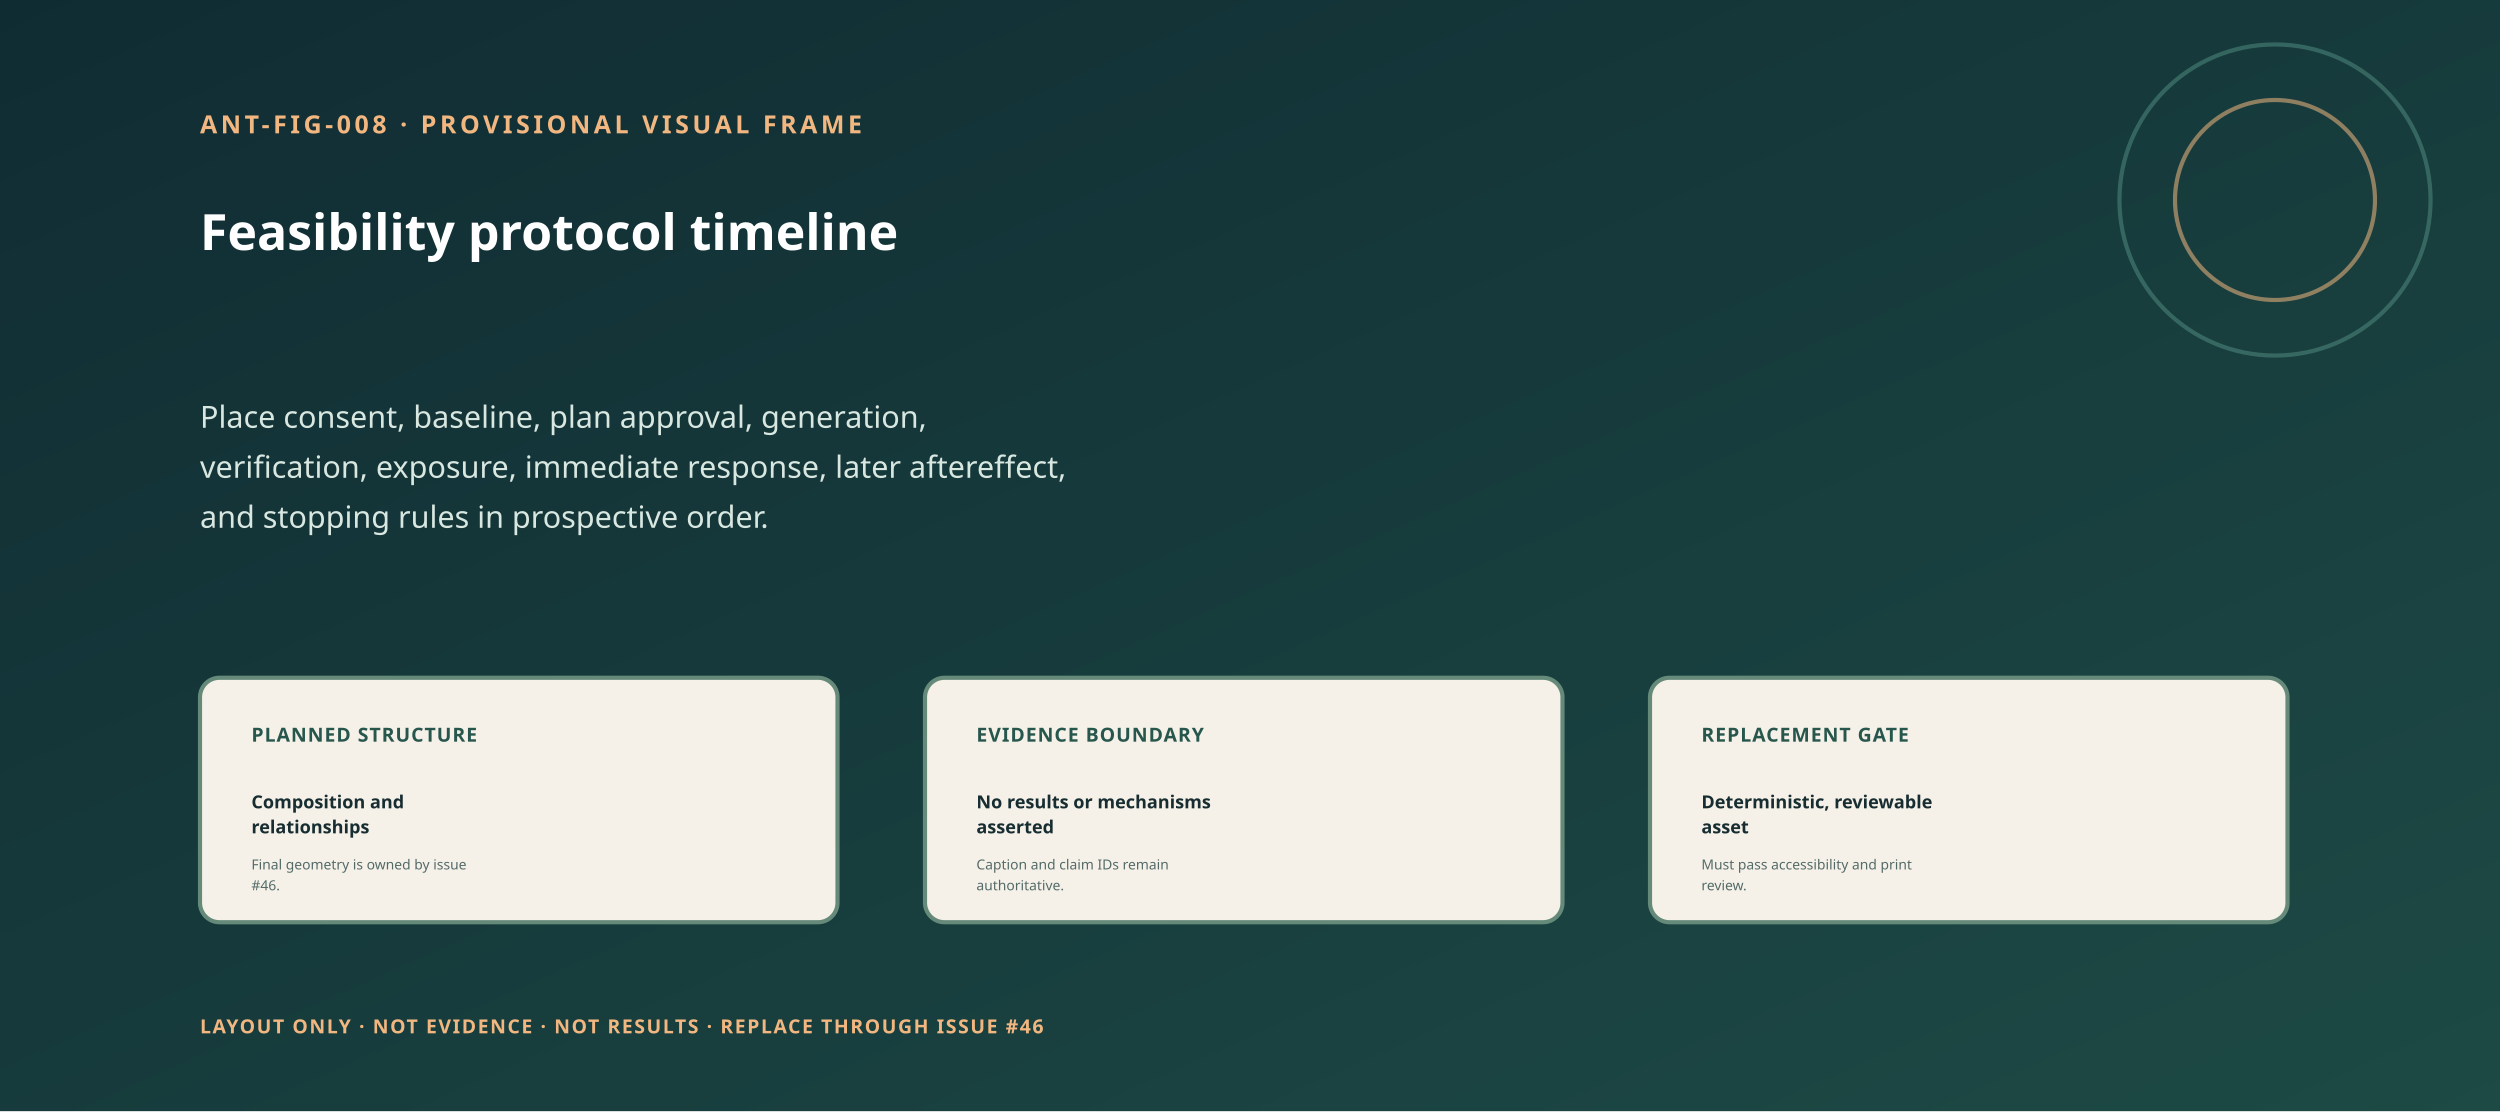
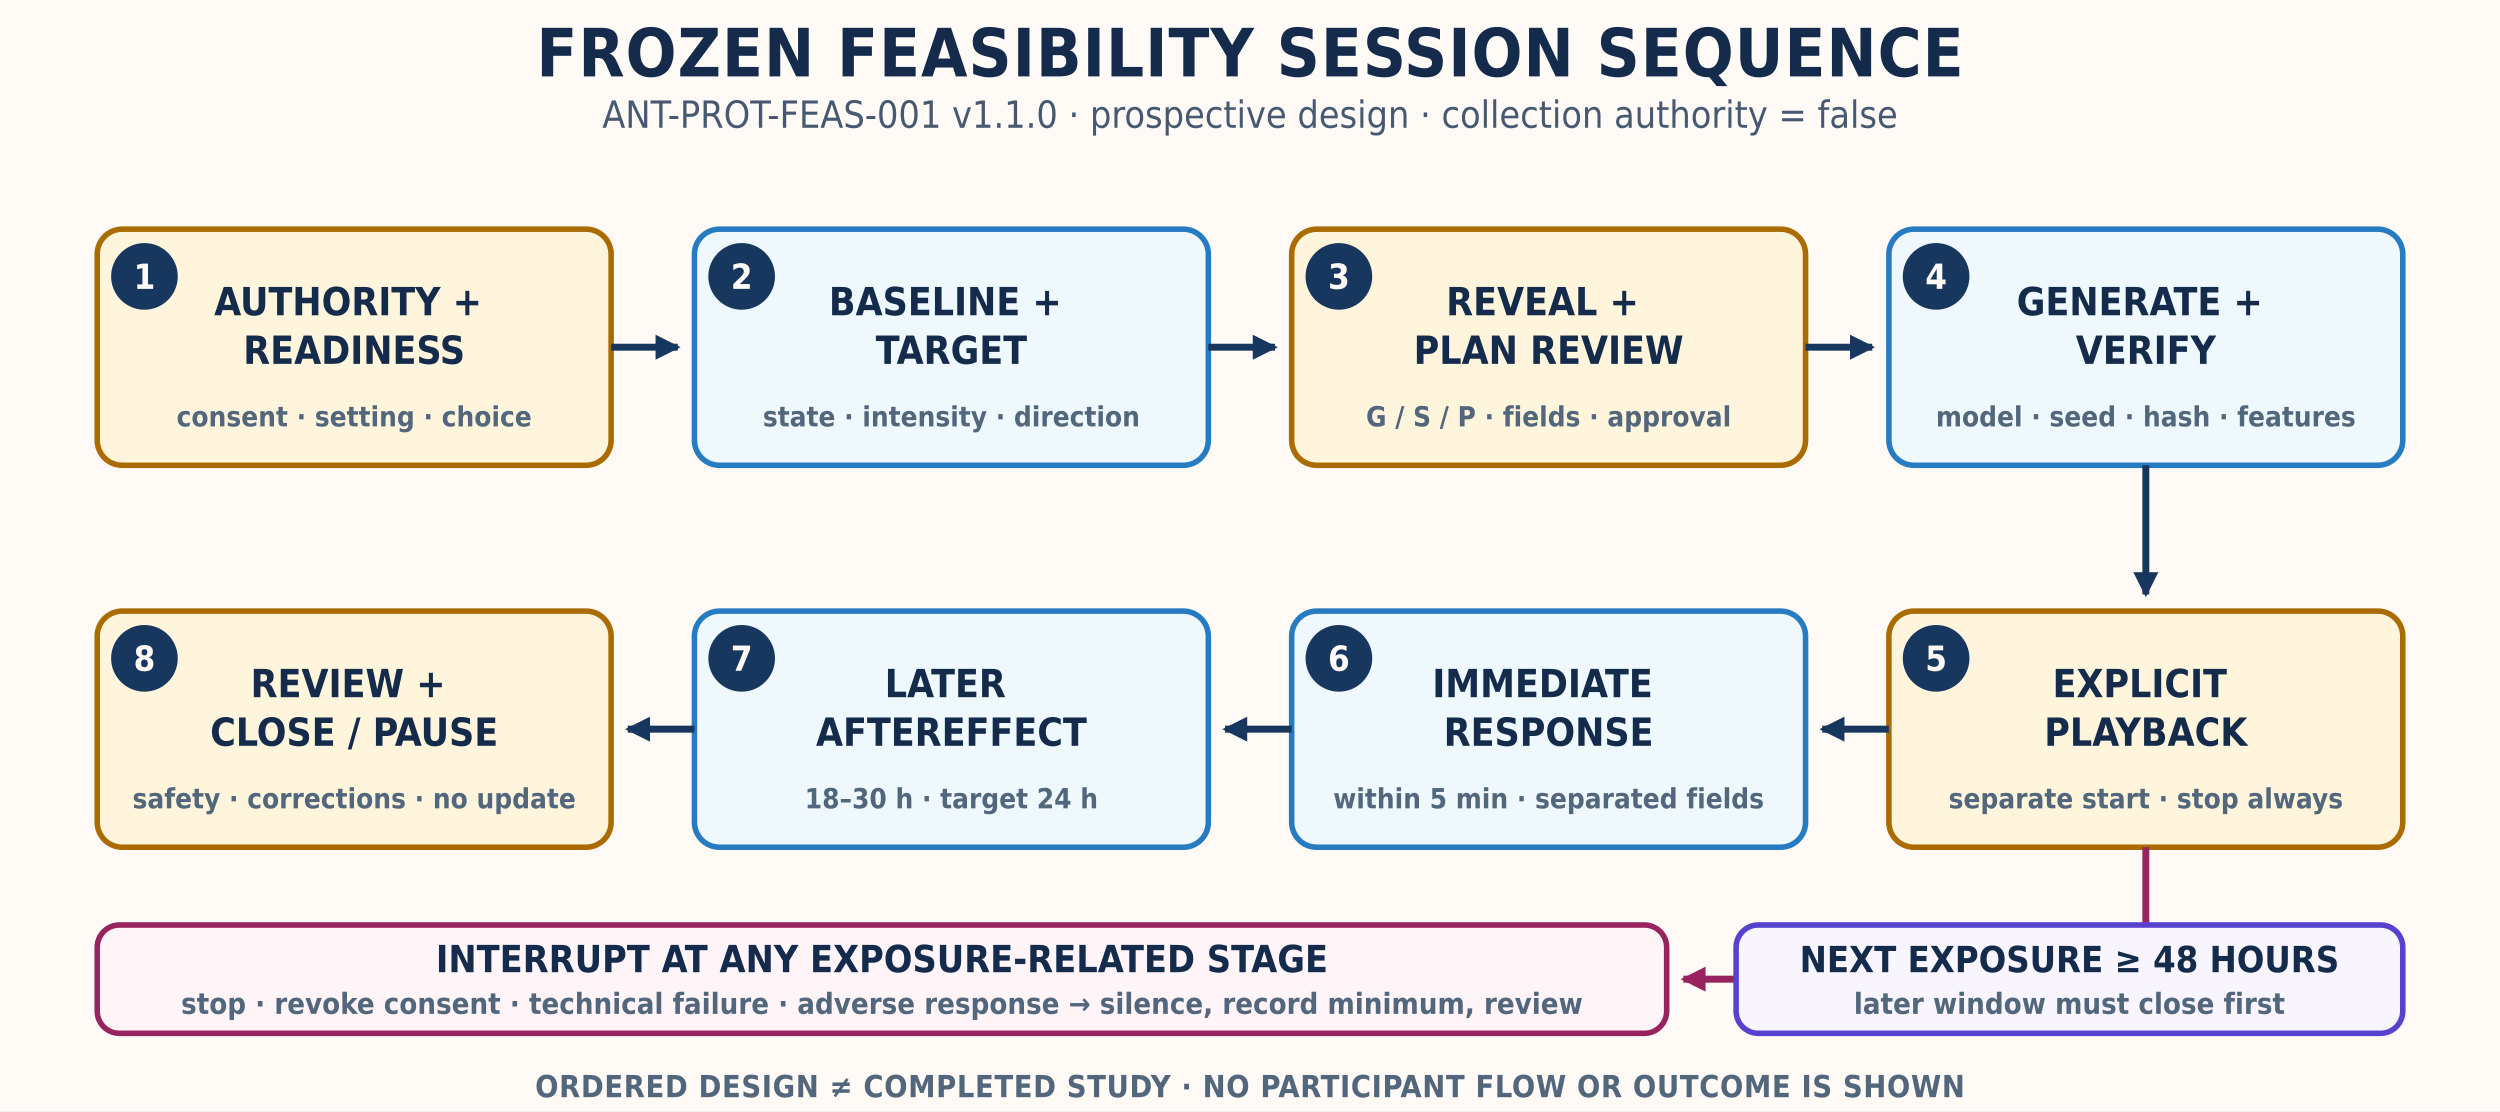
- <svg xmlns="http://www.w3.org/2000/svg" width="1800" height="800" viewBox="0 0 1800 800" role="img" aria-labelledby="title description" data-antidote-state="placeholder" data-antidote-generator="scripts/generate_skeleton_visuals.py">
+ <svg xmlns="http://www.w3.org/2000/svg" width="1800" height="800" viewBox="0 0 1800 800" role="img" aria-labelledby="title description" data-antidote-state="final" data-antidote-generator="scripts/generate_publication_figures.py" data-visual-id="ANT-FIG-008">
  <defs>
-     <linearGradient id="background" x1="0" y1="0" x2="1" y2="1">
-       <stop offset="0" stop-color="#102C33" />
-       <stop offset="1" stop-color="#1D4A45" />
+     <linearGradient id="wave" x1="0" y1="0" x2="1" y2="0">
+       <stop offset="0" stop-color="#7650d8" />
+       <stop offset="0.45" stop-color="#277bc0" />
+       <stop offset="0.75" stop-color="#1b9f9a" />
+       <stop offset="1" stop-color="#c88018" />
    </linearGradient>
+     <pattern id="hatch" width="14" height="14" patternUnits="userSpaceOnUse" patternTransform="rotate(45)">
+       <line x1="0" y1="0" x2="0" y2="14" stroke="#8a78d5" stroke-width="4" opacity="0.28" />
+     </pattern>
+     <marker id="arrow-navy" markerWidth="18" markerHeight="18" refX="16" refY="9" orient="auto" markerUnits="userSpaceOnUse">
+       <path d="M0 0 L18 9 L0 18 Z" fill="#17375e" />
+     </marker>
+     <marker id="arrow-violet" markerWidth="18" markerHeight="18" refX="16" refY="9" orient="auto" markerUnits="userSpaceOnUse">
+       <path d="M0 0 L18 9 L0 18 Z" fill="#5742cf" />
+     </marker>
+     <marker id="arrow-plum" markerWidth="18" markerHeight="18" refX="16" refY="9" orient="auto" markerUnits="userSpaceOnUse">
+       <path d="M0 0 L18 9 L0 18 Z" fill="#98245f" />
+     </marker>
+     <marker id="arrow-gold" markerWidth="18" markerHeight="18" refX="16" refY="9" orient="auto" markerUnits="userSpaceOnUse">
+       <path d="M0 0 L18 9 L0 18 Z" fill="#aa6c00" />
+     </marker>
    <style>
-       .kicker { font: 700 18px sans-serif; letter-spacing: 0.14em; fill: #F2B780; }
-       .title { font: 700 36px sans-serif; fill: #FFFFFF; }
-       .purpose { font: 400 22px sans-serif; fill: #D9E7E1; }
-       .card-head { font: 700 14px sans-serif; letter-spacing: 0.05em; fill: #27564D; }
-       .card-copy { font: 600 13px sans-serif; fill: #172D31; }
-       .card-note { font: 400 10px sans-serif; fill: #536A68; }
-       .footer { font: 700 14px sans-serif; letter-spacing: 0.08em; fill: #F2B780; }
+       text { font-family: "DejaVu Sans Condensed", "DejaVu Sans", Arial, sans-serif; }
+       .title { font-size: 48px; font-weight: 800; letter-spacing: 0.015em; fill: #142b4b; }
+       .subtitle { font-size: 27px; font-weight: 500; fill: #465970; }
+       .section { font-size: 31px; font-weight: 800; letter-spacing: 0.018em; fill: #291542; }
+       .section-blue { font-size: 31px; font-weight: 800; letter-spacing: 0.018em; fill: #15375e; }
+       .card { fill: #fffdfa; stroke: #17375e; stroke-width: 4; }
+       .card-violet { fill: #f8f5ff; stroke: #5742cf; stroke-width: 4; }
+       .card-gold { fill: #fff5dc; stroke: #aa6c00; stroke-width: 4; }
+       .card-plum { fill: #fff4f8; stroke: #98245f; stroke-width: 4; }
+       .card-blue { fill: #eef8fd; stroke: #277bc0; stroke-width: 4; }
+       .card-teal { fill: #effaf7; stroke: #167f78; stroke-width: 4; }
+       .card-muted { fill: #f4f1ed; stroke: #68798c; stroke-width: 4; stroke-dasharray: 12 8; }
+       .head { font-size: 31px; font-weight: 800; fill: #142b4b; }
+       .body { font-size: 25px; font-weight: 500; fill: #354b64; }
+       .body-strong { font-size: 25px; font-weight: 750; fill: #17375e; }
+       .small { font-size: 21px; font-weight: 550; fill: #52667c; }
+       .tiny { font-size: 18px; font-weight: 600; fill: #52667c; }
+       .equation { font-size: 29px; font-weight: 650; fill: #291542; }
+       .flow { fill: none; stroke: #17375e; stroke-width: 5; stroke-linejoin: round; }
+       .flow-violet { fill: none; stroke: #5742cf; stroke-width: 5; stroke-dasharray: 13 9; stroke-linejoin: round; }
+       .flow-plum { fill: none; stroke: #98245f; stroke-width: 5; stroke-linejoin: round; }
+       .flow-gold { fill: none; stroke: #aa6c00; stroke-width: 6; stroke-linejoin: round; }
+       .boundary { fill: none; stroke: #64768a; stroke-width: 3; stroke-dasharray: 12 9; }
+       .pill { fill: #e6eef7; stroke: #17375e; stroke-width: 2; }
+       .pill-violet { fill: #eeeaff; stroke: #5742cf; stroke-width: 2; }
+       .pill-gold { fill: #ffedbd; stroke: #aa6c00; stroke-width: 2; }
+       .pill-plum { fill: #ffe8f1; stroke: #98245f; stroke-width: 2; }
+       .pill-teal { fill: #e2f5ef; stroke: #167f78; stroke-width: 2; }
+       .pill-text { font-size: 21px; font-weight: 800; fill: #17375e; letter-spacing: 0.015em; }
+       .pill-text-violet { font-size: 21px; font-weight: 800; fill: #4b37bb; letter-spacing: 0.015em; }
+       .pill-text-gold { font-size: 21px; font-weight: 800; fill: #795000; letter-spacing: 0.015em; }
+       .pill-text-plum { font-size: 21px; font-weight: 800; fill: #8d1f58; letter-spacing: 0.015em; }
+       .footer { font-size: 22px; font-weight: 800; fill: #52667c; letter-spacing: 0.02em; }
    </style>
  </defs>
-   <rect width="1800" height="800" fill="url(#background)" />
-   <circle cx="1638" cy="144" r="112" fill="none" stroke="#5C9A8B" stroke-width="3" opacity="0.45" />
-   <circle cx="1638" cy="144" r="72" fill="none" stroke="#F2B780" stroke-width="3" opacity="0.55" />
-   <text x="144" y="96" class="kicker">ANT-FIG-008 · PROVISIONAL VISUAL FRAME</text>
-   <text x="144" y="136" class="title">
-     <tspan x="144" dy="44">Feasibility protocol timeline</tspan>
-   </text>
-   <text x="144" y="272" class="purpose">
-     <tspan x="144" dy="36">Place consent, baseline, plan approval, generation,</tspan>
-     <tspan x="144" dy="36">verification, exposure, immediate response, later aftereffect,</tspan>
-     <tspan x="144" dy="36">and stopping rules in prospective order.</tspan>
-   </text>
-   <rect x="144" y="488" width="459" height="176" rx="14" fill="#F5F1E8" stroke="#668A7A" stroke-width="3" />
-   <text x="181" y="534" class="card-head">PLANNED STRUCTURE</text>
-   <text x="181" y="564" class="card-copy">
-     <tspan x="181" dy="18">Composition and</tspan>
-     <tspan x="181" dy="18">relationships</tspan>
-   </text>
-   <text x="181" y="611" class="card-note">
-     <tspan x="181" dy="15">Final geometry is owned by issue</tspan>
-     <tspan x="181" dy="15">#46.</tspan>
-   </text>
-   <rect x="666" y="488" width="459" height="176" rx="14" fill="#F5F1E8" stroke="#668A7A" stroke-width="3" />
-   <text x="703" y="534" class="card-head">EVIDENCE BOUNDARY</text>
-   <text x="703" y="564" class="card-copy">
-     <tspan x="703" dy="18">No results or mechanisms</tspan>
-     <tspan x="703" dy="18">asserted</tspan>
-   </text>
-   <text x="703" y="611" class="card-note">
-     <tspan x="703" dy="15">Caption and claim IDs remain</tspan>
-     <tspan x="703" dy="15">authoritative.</tspan>
-   </text>
-   <rect x="1188" y="488" width="459" height="176" rx="14" fill="#F5F1E8" stroke="#668A7A" stroke-width="3" />
-   <text x="1225" y="534" class="card-head">REPLACEMENT GATE</text>
-   <text x="1225" y="564" class="card-copy">
-     <tspan x="1225" dy="18">Deterministic, reviewable</tspan>
-     <tspan x="1225" dy="18">asset</tspan>
-   </text>
-   <text x="1225" y="611" class="card-note">
-     <tspan x="1225" dy="15">Must pass accessibility and print</tspan>
-     <tspan x="1225" dy="15">review.</tspan>
-   </text>
-   <text x="144" y="744" class="footer">LAYOUT ONLY · NOT EVIDENCE · NOT RESULTS · REPLACE THROUGH ISSUE #46</text>
+   <rect width="1800" height="800" fill="#fffaf6" />
+   <text x="900" y="55" class="title" text-anchor="middle">FROZEN FEASIBILITY SESSION SEQUENCE</text>
+   <text x="900" y="92" class="subtitle" text-anchor="middle">ANT-PROT-FEAS-001 v1.1.0 · prospective design · collection authority = false</text>
+   <g data-stage-order="1" data-stage="authority">
+     <rect x="70" y="165" width="370" height="170" rx="18" class="card-gold" />
+     <circle cx="104" cy="199" r="24" fill="#17375e" />
+     <text x="104" y="208" class="body-strong" text-anchor="middle" style="fill:#fffaf6">1</text>
+     <text x="255" y="227" class="head" text-anchor="middle" style="font-size:28px">
+       <tspan x="255" dy="0">AUTHORITY +</tspan>
+       <tspan x="255" dy="35">READINESS</tspan>
+     </text>
+     <text x="255" y="307" class="small" text-anchor="middle" style="font-size:20px">consent · setting · choice</text>
+   </g>
+   <g data-stage-order="2" data-stage="baseline">
+     <rect x="500" y="165" width="370" height="170" rx="18" class="card-blue" />
+     <circle cx="534" cy="199" r="24" fill="#17375e" />
+     <text x="534" y="208" class="body-strong" text-anchor="middle" style="fill:#fffaf6">2</text>
+     <text x="685" y="227" class="head" text-anchor="middle" style="font-size:28px">
+       <tspan x="685" dy="0">BASELINE +</tspan>
+       <tspan x="685" dy="35">TARGET</tspan>
+     </text>
+     <text x="685" y="307" class="small" text-anchor="middle" style="font-size:20px">state · intensity · direction</text>
+   </g>
+   <g data-stage-order="3" data-stage="reveal">
+     <rect x="930" y="165" width="370" height="170" rx="18" class="card-gold" />
+     <circle cx="964" cy="199" r="24" fill="#17375e" />
+     <text x="964" y="208" class="body-strong" text-anchor="middle" style="fill:#fffaf6">3</text>
+     <text x="1115" y="227" class="head" text-anchor="middle" style="font-size:28px">
+       <tspan x="1115" dy="0">REVEAL +</tspan>
+       <tspan x="1115" dy="35">PLAN REVIEW</tspan>
+     </text>
+     <text x="1115" y="307" class="small" text-anchor="middle" style="font-size:20px">G / S / P · fields · approval</text>
+   </g>
+   <g data-stage-order="4" data-stage="generate">
+     <rect x="1360" y="165" width="370" height="170" rx="18" class="card-blue" />
+     <circle cx="1394" cy="199" r="24" fill="#17375e" />
+     <text x="1394" y="208" class="body-strong" text-anchor="middle" style="fill:#fffaf6">4</text>
+     <text x="1545" y="227" class="head" text-anchor="middle" style="font-size:28px">
+       <tspan x="1545" dy="0">GENERATE +</tspan>
+       <tspan x="1545" dy="35">VERIFY</tspan>
+     </text>
+     <text x="1545" y="307" class="small" text-anchor="middle" style="font-size:20px">model · seed · hash · features</text>
+   </g>
+   <g data-stage-order="5" data-stage="explicit">
+     <rect x="1360" y="440" width="370" height="170" rx="18" class="card-gold" />
+     <circle cx="1394" cy="474" r="24" fill="#17375e" />
+     <text x="1394" y="483" class="body-strong" text-anchor="middle" style="fill:#fffaf6">5</text>
+     <text x="1545" y="502" class="head" text-anchor="middle" style="font-size:28px">
+       <tspan x="1545" dy="0">EXPLICIT</tspan>
+       <tspan x="1545" dy="35">PLAYBACK</tspan>
+     </text>
+     <text x="1545" y="582" class="small" text-anchor="middle" style="font-size:20px">separate start · stop always</text>
+   </g>
+   <g data-stage-order="6" data-stage="immediate">
+     <rect x="930" y="440" width="370" height="170" rx="18" class="card-blue" />
+     <circle cx="964" cy="474" r="24" fill="#17375e" />
+     <text x="964" y="483" class="body-strong" text-anchor="middle" style="fill:#fffaf6">6</text>
+     <text x="1115" y="502" class="head" text-anchor="middle" style="font-size:28px">
+       <tspan x="1115" dy="0">IMMEDIATE</tspan>
+       <tspan x="1115" dy="35">RESPONSE</tspan>
+     </text>
+     <text x="1115" y="582" class="small" text-anchor="middle" style="font-size:20px">within 5 min · separated fields</text>
+   </g>
+   <g data-stage-order="7" data-stage="later">
+     <rect x="500" y="440" width="370" height="170" rx="18" class="card-blue" />
+     <circle cx="534" cy="474" r="24" fill="#17375e" />
+     <text x="534" y="483" class="body-strong" text-anchor="middle" style="fill:#fffaf6">7</text>
+     <text x="685" y="502" class="head" text-anchor="middle" style="font-size:28px">
+       <tspan x="685" dy="0">LATER</tspan>
+       <tspan x="685" dy="35">AFTEREFFECT</tspan>
+     </text>
+     <text x="685" y="582" class="small" text-anchor="middle" style="font-size:20px">18–30 h · target 24 h</text>
+   </g>
+   <g data-stage-order="8" data-stage="review">
+     <rect x="70" y="440" width="370" height="170" rx="18" class="card-gold" />
+     <circle cx="104" cy="474" r="24" fill="#17375e" />
+     <text x="104" y="483" class="body-strong" text-anchor="middle" style="fill:#fffaf6">8</text>
+     <text x="255" y="502" class="head" text-anchor="middle" style="font-size:28px">
+       <tspan x="255" dy="0">REVIEW +</tspan>
+       <tspan x="255" dy="35">CLOSE / PAUSE</tspan>
+     </text>
+     <text x="255" y="582" class="small" text-anchor="middle" style="font-size:20px">safety · corrections · no update</text>
+   </g>
+   <path d="M440 250 H488" class="flow" marker-end="url(#arrow-navy)" data-flow="next-stage" />
+   <path d="M870 250 H918" class="flow" marker-end="url(#arrow-navy)" data-flow="next-stage" />
+   <path d="M1300 250 H1348" class="flow" marker-end="url(#arrow-navy)" data-flow="next-stage" />
+   <path d="M1545 335 V428" class="flow" marker-end="url(#arrow-navy)" data-flow="next-stage" />
+   <path d="M1360 525 H1312" class="flow" marker-end="url(#arrow-navy)" data-flow="next-stage" />
+   <path d="M930 525 H882" class="flow" marker-end="url(#arrow-navy)" data-flow="next-stage" />
+   <path d="M500 525 H452" class="flow" marker-end="url(#arrow-navy)" data-flow="next-stage" />
+   <rect x="70" y="666" width="1130" height="78" rx="16" class="card-plum" />
+   <text x="635" y="700" class="head" text-anchor="middle" style="font-size:27px">INTERRUPT AT ANY EXPOSURE-RELATED STAGE</text>
+   <text x="635" y="730" class="small" text-anchor="middle">stop · revoke consent · technical failure · adverse response → silence, record minimum, review</text>
+   <path d="M1545 610 V705 H1212" class="flow-plum" marker-end="url(#arrow-plum)" data-flow="interrupt" />
+   <rect x="1250" y="666" width="480" height="78" rx="16" class="card-violet" />
+   <text x="1490" y="700" class="head" text-anchor="middle" style="font-size:26px">NEXT EXPOSURE ≥ 48 HOURS</text>
+   <text x="1490" y="730" class="small" text-anchor="middle">later window must close first</text>
+   <text x="900" y="790" class="footer" text-anchor="middle">ORDERED DESIGN ≠ COMPLETED STUDY · NO PARTICIPANT FLOW OR OUTCOME IS SHOWN</text>
</svg>
